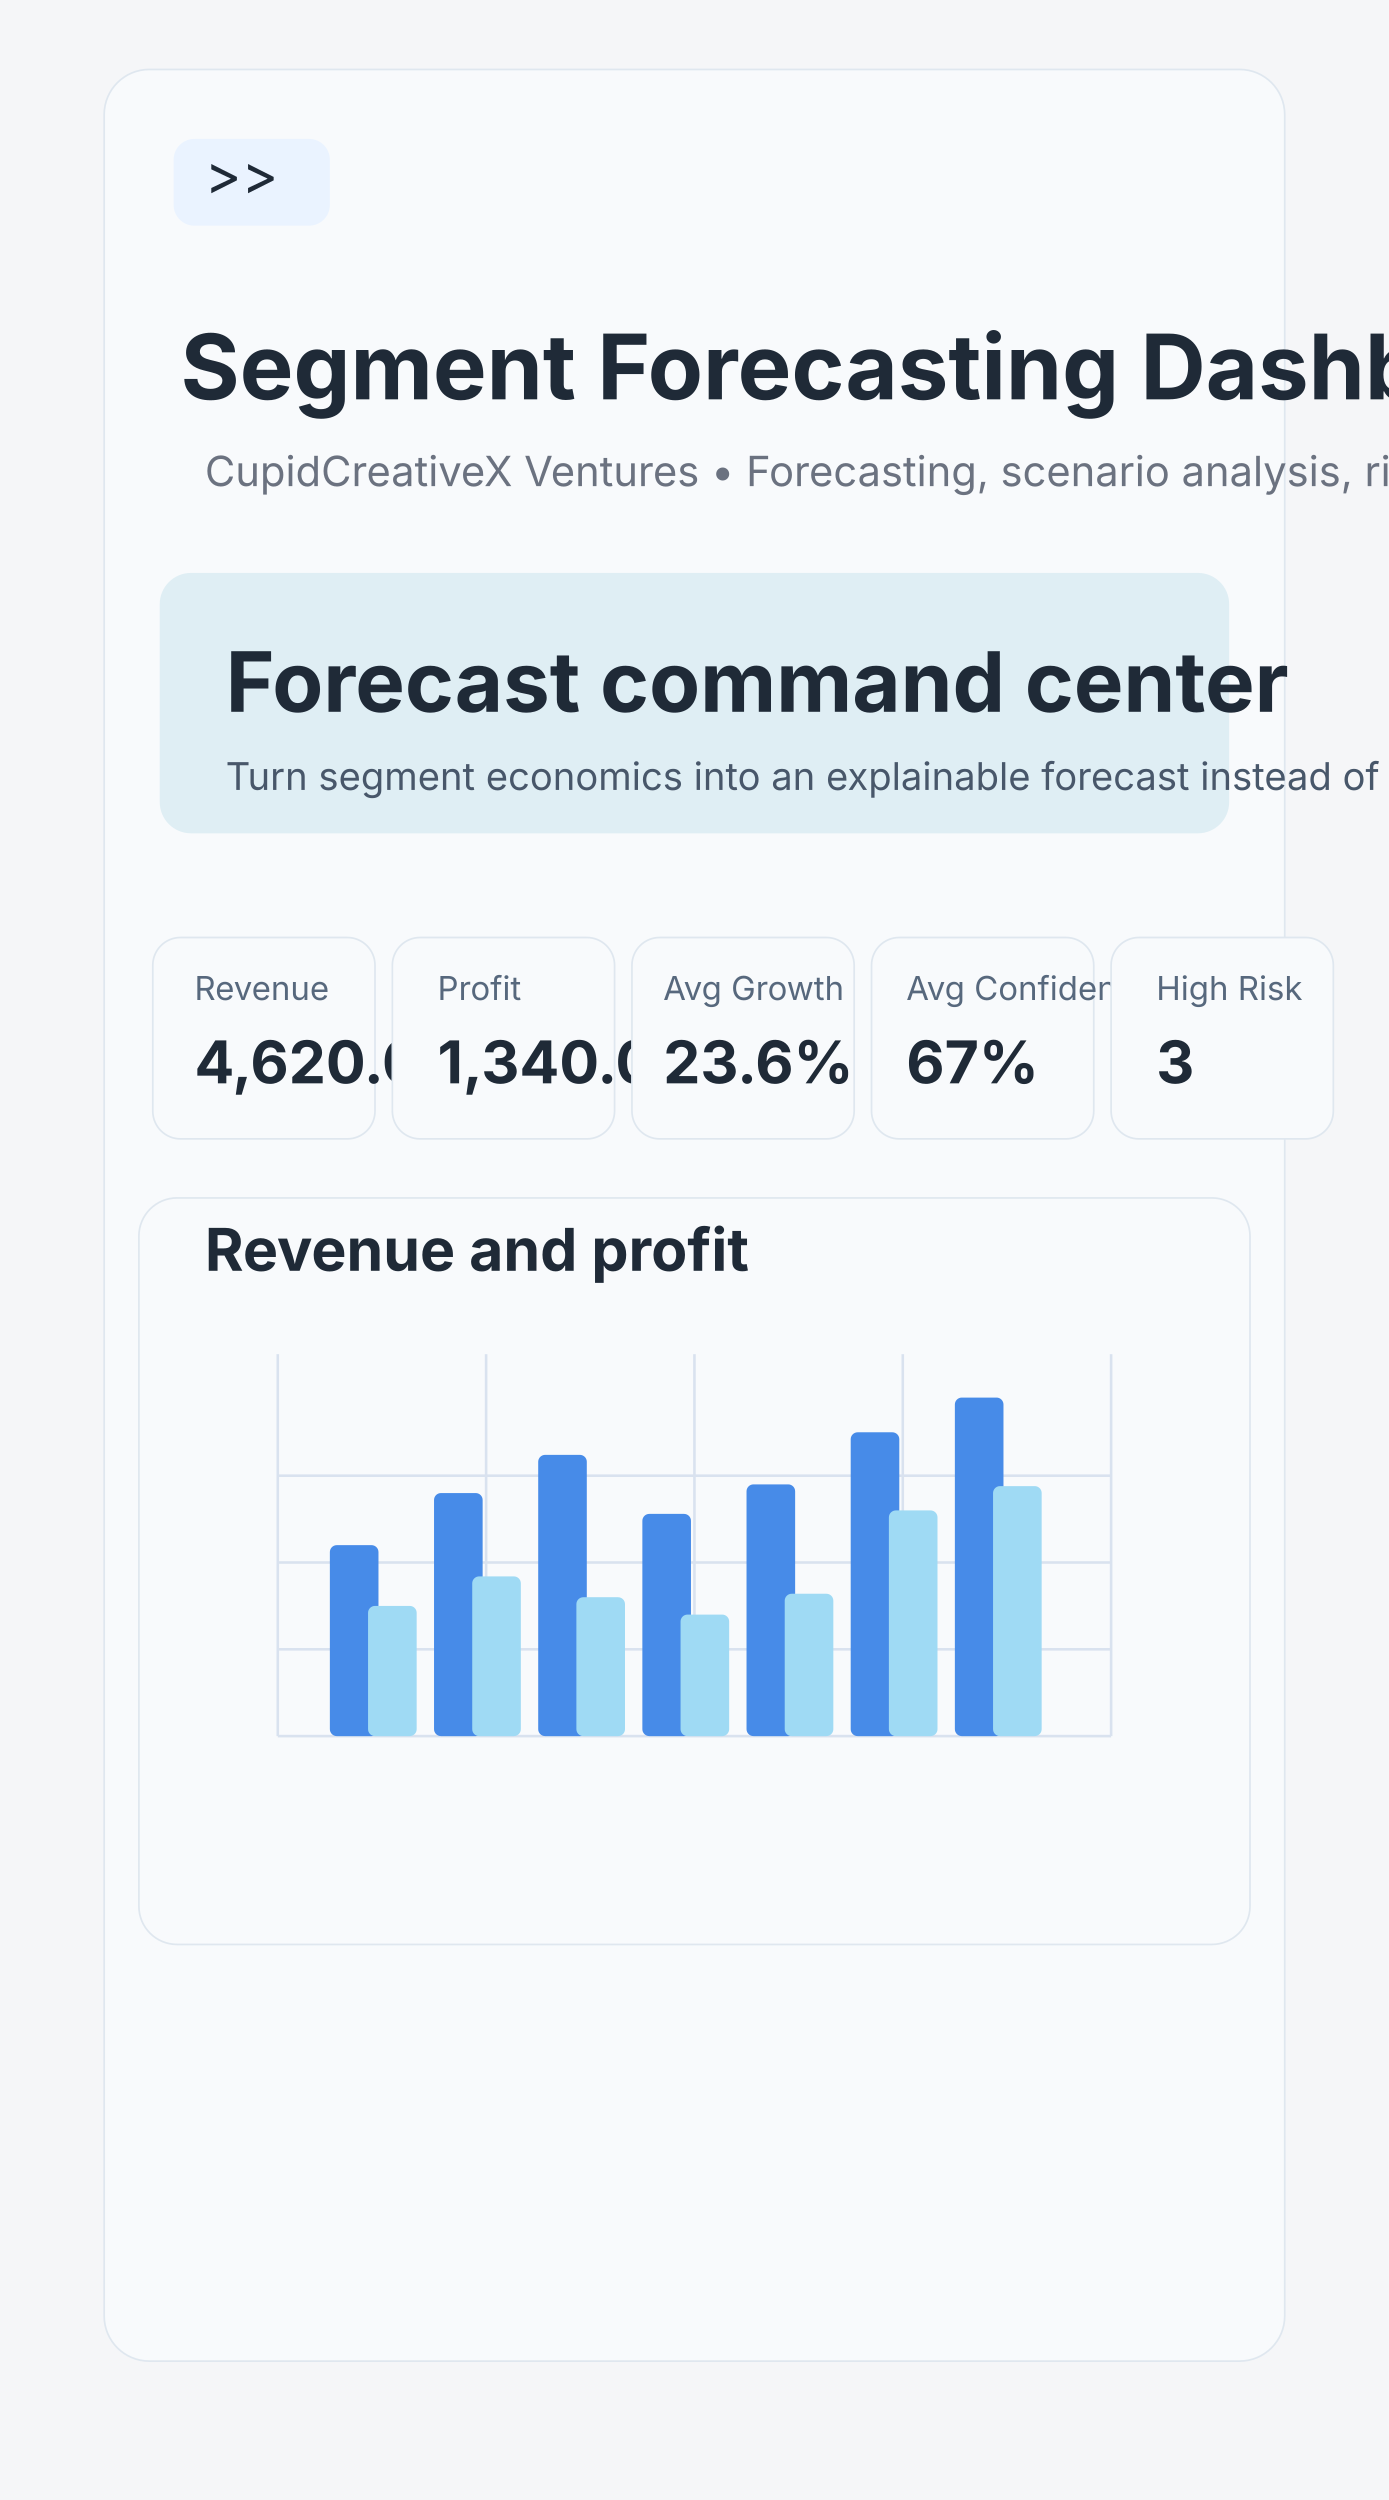
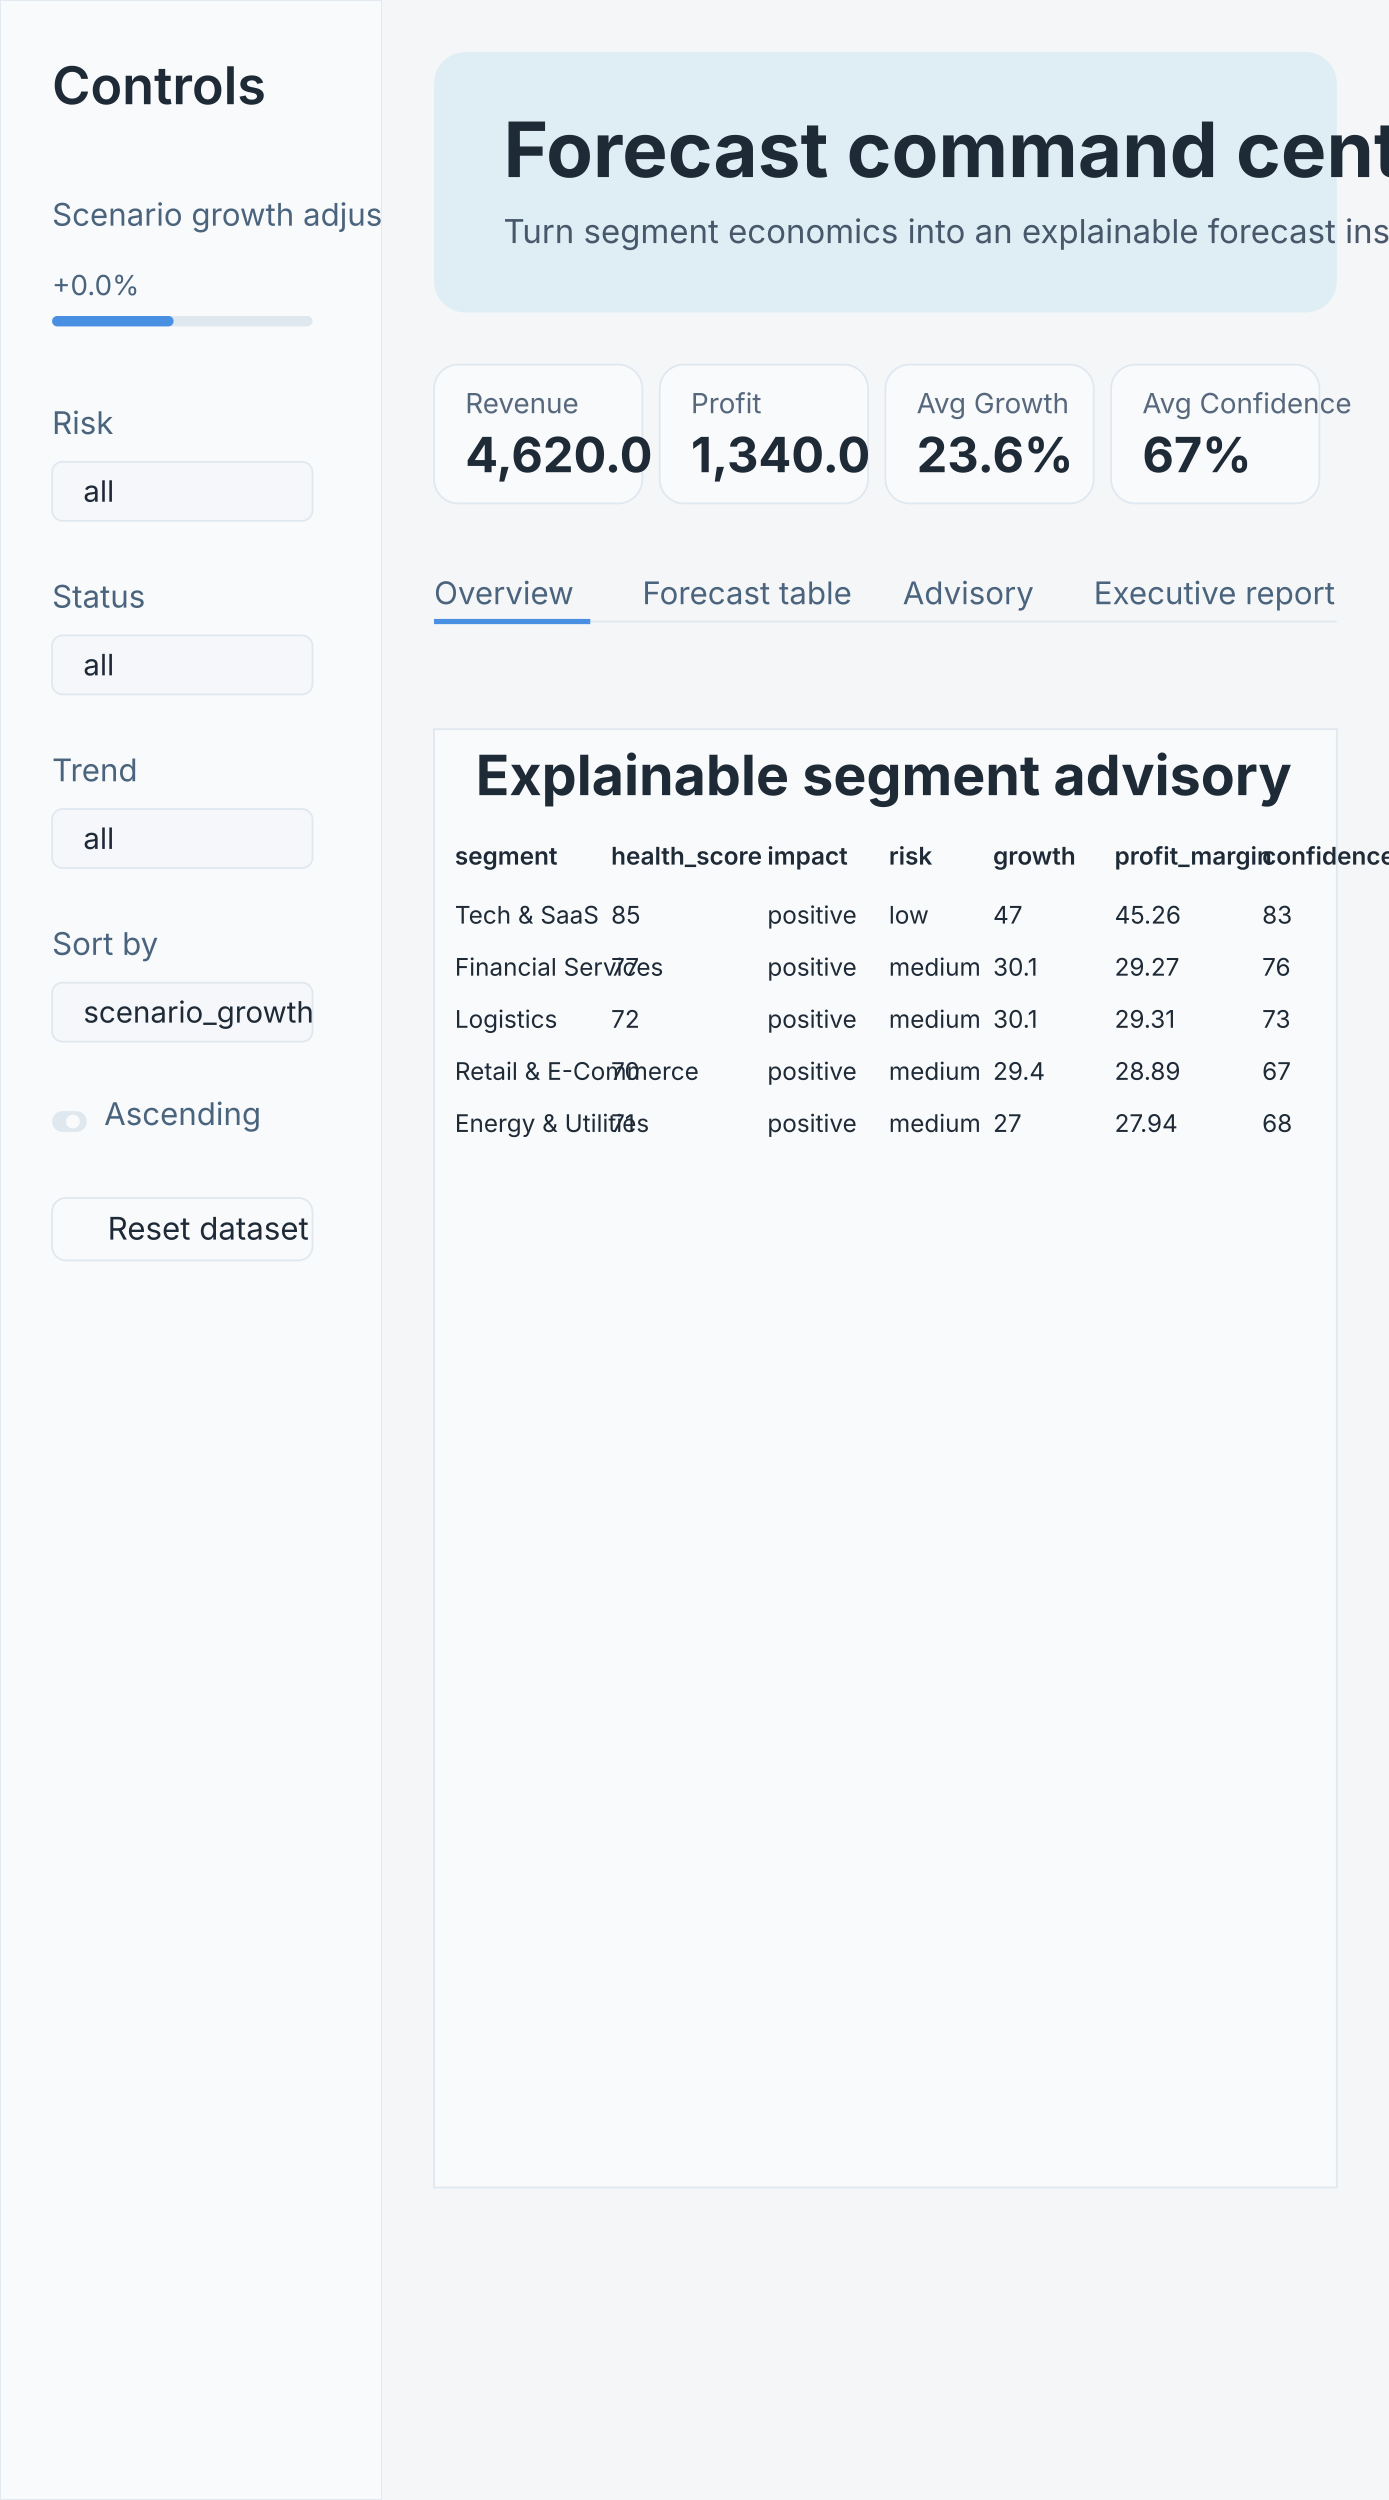
<svg xmlns="http://www.w3.org/2000/svg" width="800" height="1440" viewBox="0 0 800 1440">
  <rect width="800" height="1440" fill="#f5f6f8" />
  <g font-family="Inter, Segoe UI, Arial, sans-serif">
-     <rect x="60" y="40" width="680" height="1320" rx="26" fill="#f8fafc" stroke="#dfe7ef" />
-     <rect x="100" y="80" width="90" height="50" rx="12" fill="#eaf3ff" />
-     <text x="118" y="112" font-size="32" fill="#1f2a37">&gt;&gt;</text>
-     <text x="104" y="230" font-size="52" font-weight="700" fill="#1f2a37">Segment Forecasting Dashboard</text>
-     <text x="118" y="280" font-size="24" fill="#6b7280">CupidCreativeX Ventures • Forecasting, scenario analysis, risk intelligence, and executive reporting</text>
-     <rect x="92" y="330" width="616" height="150" rx="18" fill="#dfeef4" />
-     <text x="130" y="410" font-size="48" font-weight="700" fill="#1f2a37">Forecast command center</text>
-     <text x="130" y="455" font-size="22" fill="#48576a">Turn segment economics into an explainable forecast instead of making executives stare at decorative charts and hope.</text>
-     <g transform="translate(88, 540)">
-       <rect x="0" y="0" width="128" height="116" rx="16" fill="#f8fafc" stroke="#dfe7ef" />
-       <text x="24" y="36" font-size="19" fill="#57687d">Revenue</text>
-       <text x="24" y="84" font-size="34" font-weight="700" fill="#1f2a37">4,620.0</text>
-       <rect x="138" y="0" width="128" height="116" rx="16" fill="#f8fafc" stroke="#dfe7ef" />
-       <text x="164" y="36" font-size="19" fill="#57687d">Profit</text>
-       <text x="164" y="84" font-size="34" font-weight="700" fill="#1f2a37">1,340.0</text>
-       <rect x="276" y="0" width="128" height="116" rx="16" fill="#f8fafc" stroke="#dfe7ef" />
-       <text x="294" y="36" font-size="19" fill="#57687d">Avg Growth</text>
-       <text x="294" y="84" font-size="34" font-weight="700" fill="#1f2a37">23.6%</text>
-       <rect x="414" y="0" width="128" height="116" rx="16" fill="#f8fafc" stroke="#dfe7ef" />
-       <text x="434" y="36" font-size="19" fill="#57687d">Avg Confidence</text>
-       <text x="434" y="84" font-size="34" font-weight="700" fill="#1f2a37">67%</text>
-       <rect x="552" y="0" width="128" height="116" rx="16" fill="#f8fafc" stroke="#dfe7ef" />
-       <text x="578" y="36" font-size="19" fill="#57687d">High Risk</text>
-       <text x="578" y="84" font-size="34" font-weight="700" fill="#1f2a37">3</text>
+     <rect x="0" y="0" width="220" height="1440" fill="#f8fafc" stroke="#dfe7ef" />
+     <text x="30" y="60" font-size="30" font-weight="600" fill="#1f2a37">Controls</text>
+     <text x="30" y="130" font-size="18" fill="#4b647d">Scenario growth adjustment</text>
+     <text x="30" y="170" font-size="16" fill="#4b647d">+0.0%</text>
+     <rect x="30" y="182" width="150" height="6" fill="#dfe7ef" rx="3" />
+     <rect x="30" y="182" width="70" height="6" fill="#4a90e2" rx="3" />
+     <text x="30" y="250" font-size="18" fill="#4b647d">Risk</text>
+     <rect x="30" y="266" width="150" height="34" fill="#f5f7fa" stroke="#dfe7ef" rx="6" />
+     <text x="48" y="289" font-size="17" fill="#1f2a37">all</text>
+     <text x="30" y="350" font-size="18" fill="#4b647d">Status</text>
+     <rect x="30" y="366" width="150" height="34" fill="#f5f7fa" stroke="#dfe7ef" rx="6" />
+     <text x="48" y="389" font-size="17" fill="#1f2a37">all</text>
+     <text x="30" y="450" font-size="18" fill="#4b647d">Trend</text>
+     <rect x="30" y="466" width="150" height="34" fill="#f5f7fa" stroke="#dfe7ef" rx="6" />
+     <text x="48" y="489" font-size="17" fill="#1f2a37">all</text>
+     <text x="30" y="550" font-size="18" fill="#4b647d">Sort by</text>
+     <rect x="30" y="566" width="150" height="34" fill="#f5f7fa" stroke="#dfe7ef" rx="6" />
+     <text x="48" y="589" font-size="17" fill="#1f2a37">scenario_growth</text>
+     <g transform="translate(30,640)">
+       <rect x="0" y="0" width="20" height="12" rx="6" fill="#dfe7ef" />
+       <circle cx="12" cy="6" r="4" fill="#f8fafc" />
    </g>
-     <g transform="translate(80, 690)">
-       <rect x="0" y="0" width="640" height="430" rx="22" fill="#f8fafc" stroke="#dfe7ef" />
-       <text x="38" y="42" font-size="34" font-weight="700" fill="#1f2a37">Revenue and profit</text>
-       <g transform="translate(80 90)">
-         <g stroke="#d9e2ef" stroke-width="1.5">
-           <line x1="0" y1="220" x2="480" y2="220" />
-           <line x1="0" y1="170" x2="480" y2="170" />
-           <line x1="0" y1="120" x2="480" y2="120" />
-           <line x1="0" y1="70" x2="480" y2="70" />
-           <line x1="0" y1="220" x2="0" y2="0" />
-           <line x1="120" y1="220" x2="120" y2="0" />
-           <line x1="240" y1="220" x2="240" y2="0" />
-           <line x1="360" y1="220" x2="360" y2="0" />
-           <line x1="480" y1="220" x2="480" y2="0" />
-         </g>
-         <g fill="#478be8">
-           <rect x="30" y="110" width="28" height="110" rx="4" />
-           <rect x="90" y="80" width="28" height="140" rx="4" />
-           <rect x="150" y="58" width="28" height="162" rx="4" />
-           <rect x="210" y="92" width="28" height="128" rx="4" />
-           <rect x="270" y="75" width="28" height="145" rx="4" />
-           <rect x="330" y="45" width="28" height="175" rx="4" />
-           <rect x="390" y="25" width="28" height="195" rx="4" />
-         </g>
-         <g fill="#9fdaf4">
-           <rect x="52" y="145" width="28" height="75" rx="4" />
-           <rect x="112" y="128" width="28" height="92" rx="4" />
-           <rect x="172" y="140" width="28" height="80" rx="4" />
-           <rect x="232" y="150" width="28" height="70" rx="4" />
-           <rect x="292" y="138" width="28" height="82" rx="4" />
-           <rect x="352" y="90" width="28" height="130" rx="4" />
-           <rect x="412" y="76" width="28" height="144" rx="4" />
+     <text x="60" y="648" font-size="18" fill="#4b647d">Ascending</text>
+     <rect x="30" y="690" width="150" height="36" fill="#f8fafc" stroke="#dfe7ef" rx="8" />
+     <text x="62" y="714" font-size="18" fill="#1f2a37">Reset dataset</text>
+     <g transform="translate(220,0)">
+       <rect x="0" y="0" width="580" height="1440" fill="#f5f6f8" />
+       <g transform="translate(30,30)">
+         <rect x="0" y="0" width="520" height="150" rx="18" fill="#dfeef4" />
+         <text x="40" y="72" font-size="44" font-weight="700" fill="#1f2a37">Forecast command center</text>
+         <text x="40" y="110" font-size="19" fill="#48576a">Turn segment economics into an explainable forecast instead of making executives stare at decorative charts and hope.</text>
+       </g>
+       <g transform="translate(30,210)">
+         <rect x="0" y="0" width="120" height="80" rx="14" fill="#f8fafc" stroke="#dfe7ef" />
+         <text x="18" y="28" font-size="16" fill="#57687d">Revenue</text>
+         <text x="18" y="62" font-size="28" font-weight="700" fill="#1f2a37">4,620.0</text>
+         <rect x="130" y="0" width="120" height="80" rx="14" fill="#f8fafc" stroke="#dfe7ef" />
+         <text x="148" y="28" font-size="16" fill="#57687d">Profit</text>
+         <text x="148" y="62" font-size="28" font-weight="700" fill="#1f2a37">1,340.0</text>
+         <rect x="260" y="0" width="120" height="80" rx="14" fill="#f8fafc" stroke="#dfe7ef" />
+         <text x="278" y="28" font-size="16" fill="#57687d">Avg Growth</text>
+         <text x="278" y="62" font-size="28" font-weight="700" fill="#1f2a37">23.6%</text>
+         <rect x="390" y="0" width="120" height="80" rx="14" fill="#f8fafc" stroke="#dfe7ef" />
+         <text x="408" y="28" font-size="16" fill="#57687d">Avg Confidence</text>
+         <text x="408" y="62" font-size="28" font-weight="700" fill="#1f2a37">67%</text>
+       </g>
+       <g transform="translate(30,320)">
+         <text x="0" y="28" font-size="18" fill="#4b647d">Overview</text>
+         <text x="120" y="28" font-size="18" fill="#4b647d">Forecast table</text>
+         <text x="270" y="28" font-size="18" fill="#4b647d">Advisory</text>
+         <text x="380" y="28" font-size="18" fill="#4b647d">Executive report</text>
+         <line x1="0" y1="38" x2="520" y2="38" stroke="#dfe7ef" />
+         <line x1="0" y1="38" x2="90" y2="38" stroke="#4a90e2" stroke-width="3" />
+       </g>
+       <g transform="translate(30,420)">
+         <rect x="0" y="0" width="520" height="840" fill="#f8fafc" stroke="#dfe7ef" />
+         <text x="24" y="38" font-size="32" font-weight="700" fill="#1f2a37">Explainable segment advisory</text>
+         <g transform="translate(12,60)">
+           <g fill="#1f2a37" font-size="14" font-weight="600">
+             <text x="0" y="18">segment</text>
+             <text x="90" y="18">health_score</text>
+             <text x="180" y="18">impact</text>
+             <text x="250" y="18">risk</text>
+             <text x="310" y="18">growth</text>
+             <text x="380" y="18">profit_margin</text>
+             <text x="465" y="18">confidence</text>
+           </g>
+           <g fill="#1f2a37" font-size="14">
+             <text x="0" y="52">Tech &amp; SaaS</text>
+             <text x="90" y="52">85</text>
+             <text x="180" y="52">positive</text>
+             <text x="250" y="52">low</text>
+             <text x="310" y="52">47</text>
+             <text x="380" y="52">45.26</text>
+             <text x="465" y="52">83</text>
+           </g>
+           <g fill="#1f2a37" font-size="14">
+             <text x="0" y="82">Financial Services</text>
+             <text x="90" y="82">77</text>
+             <text x="180" y="82">positive</text>
+             <text x="250" y="82">medium</text>
+             <text x="310" y="82">30.1</text>
+             <text x="380" y="82">29.27</text>
+             <text x="465" y="82">76</text>
+           </g>
+           <g fill="#1f2a37" font-size="14">
+             <text x="0" y="112">Logistics</text>
+             <text x="90" y="112">72</text>
+             <text x="180" y="112">positive</text>
+             <text x="250" y="112">medium</text>
+             <text x="310" y="112">30.1</text>
+             <text x="380" y="112">29.31</text>
+             <text x="465" y="112">73</text>
+           </g>
+           <g fill="#1f2a37" font-size="14">
+             <text x="0" y="142">Retail &amp; E-Commerce</text>
+             <text x="90" y="142">70</text>
+             <text x="180" y="142">positive</text>
+             <text x="250" y="142">medium</text>
+             <text x="310" y="142">29.4</text>
+             <text x="380" y="142">28.89</text>
+             <text x="465" y="142">67</text>
+           </g>
+           <g fill="#1f2a37" font-size="14">
+             <text x="0" y="172">Energy &amp; Utilities</text>
+             <text x="90" y="172">71</text>
+             <text x="180" y="172">positive</text>
+             <text x="250" y="172">medium</text>
+             <text x="310" y="172">27</text>
+             <text x="380" y="172">27.94</text>
+             <text x="465" y="172">68</text>
+           </g>
        </g>
      </g>
    </g>
  </g>
</svg>
